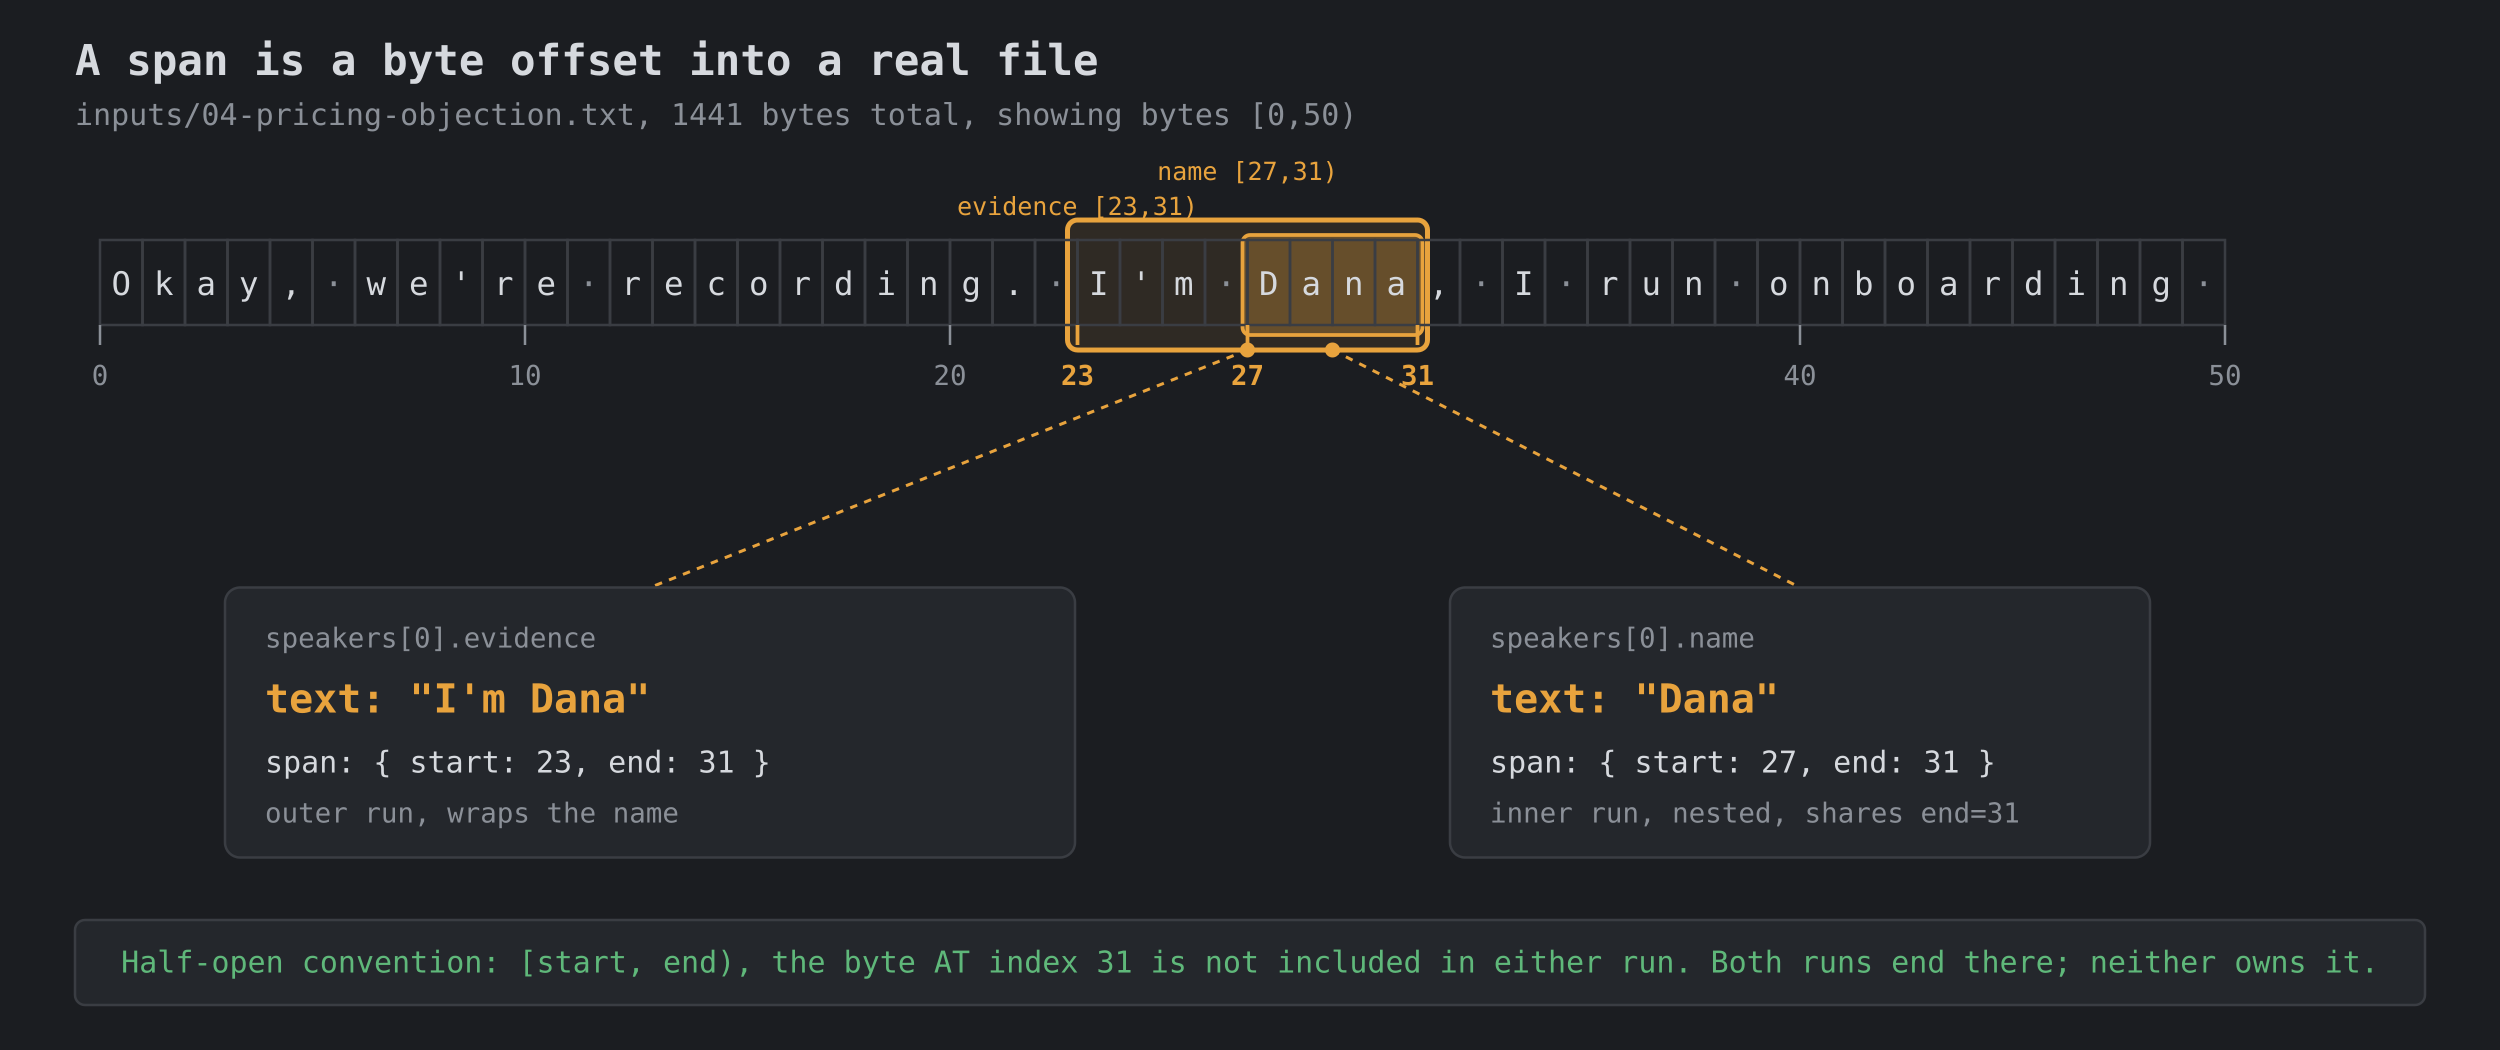
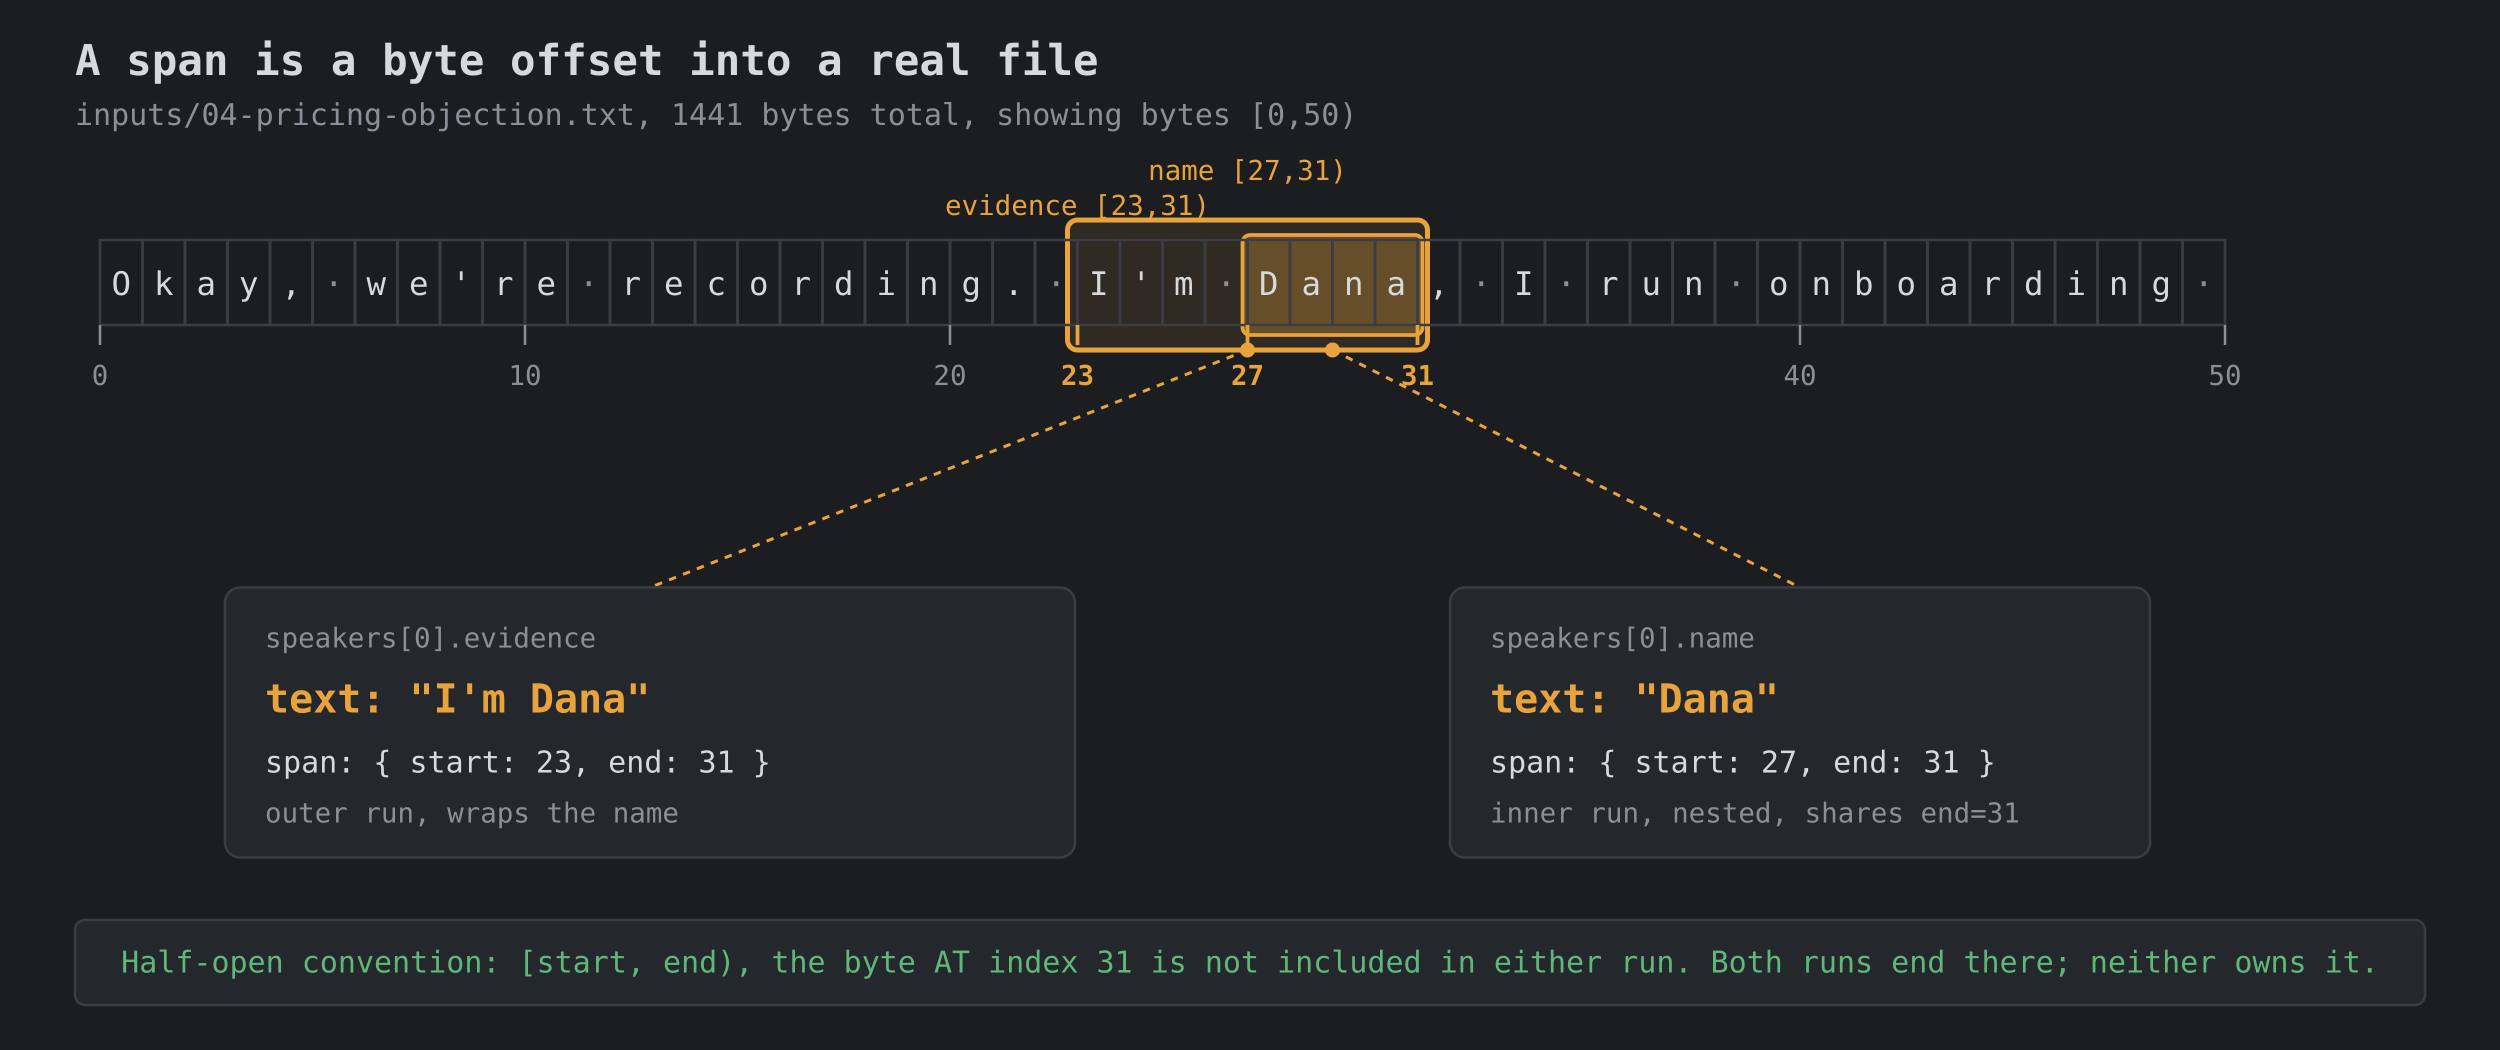
- <svg xmlns="http://www.w3.org/2000/svg" width="1000" height="420" viewBox="0 0 1000 420">
+ <svg xmlns="http://www.w3.org/2000/svg" width="1000" height="420" viewBox="0 0 1000 420" role="img" aria-labelledby="t">
  <rect x="0" y="0" width="1000" height="420" fill="#1b1d21" />
  <text x="30" y="30" font-family="ui-monospace, SFMono-Regular, Menlo, Consolas, monospace" font-size="17" fill="#d6d9de" font-weight="bold">A span is a byte offset into a real file</text>
  <text x="30" y="50" font-family="ui-monospace, SFMono-Regular, Menlo, Consolas, monospace" font-size="12" fill="#8b9098">inputs/04-pricing-objection.txt, 1441 bytes total, showing bytes [0,50)</text>
  <rect x="427" y="88" width="144" height="52" rx="4" fill="#e8a33d" fill-opacity="0.10" stroke="#e8a33d" stroke-width="2" />
  <rect x="497" y="94" width="72" height="40" rx="3" fill="#e8a33d" fill-opacity="0.30" stroke="#e8a33d" stroke-width="1.5" />
  <rect x="40" y="96" width="17" height="34" fill="none" stroke="#3a3d43" stroke-width="1" />
  <text x="48.5" y="118" font-family="ui-monospace, SFMono-Regular, Menlo, Consolas, monospace" font-size="13" fill="#d6d9de" text-anchor="middle">O</text>
  <rect x="57" y="96" width="17" height="34" fill="none" stroke="#3a3d43" stroke-width="1" />
  <text x="65.5" y="118" font-family="ui-monospace, SFMono-Regular, Menlo, Consolas, monospace" font-size="13" fill="#d6d9de" text-anchor="middle">k</text>
  <rect x="74" y="96" width="17" height="34" fill="none" stroke="#3a3d43" stroke-width="1" />
  <text x="82.5" y="118" font-family="ui-monospace, SFMono-Regular, Menlo, Consolas, monospace" font-size="13" fill="#d6d9de" text-anchor="middle">a</text>
  <rect x="91" y="96" width="17" height="34" fill="none" stroke="#3a3d43" stroke-width="1" />
  <text x="99.5" y="118" font-family="ui-monospace, SFMono-Regular, Menlo, Consolas, monospace" font-size="13" fill="#d6d9de" text-anchor="middle">y</text>
  <rect x="108" y="96" width="17" height="34" fill="none" stroke="#3a3d43" stroke-width="1" />
  <text x="116.5" y="118" font-family="ui-monospace, SFMono-Regular, Menlo, Consolas, monospace" font-size="13" fill="#d6d9de" text-anchor="middle">,</text>
  <rect x="125" y="96" width="17" height="34" fill="none" stroke="#3a3d43" stroke-width="1" />
  <text x="133.5" y="118" font-family="ui-monospace, SFMono-Regular, Menlo, Consolas, monospace" font-size="13" fill="#8b9098" text-anchor="middle">·</text>
  <rect x="142" y="96" width="17" height="34" fill="none" stroke="#3a3d43" stroke-width="1" />
  <text x="150.5" y="118" font-family="ui-monospace, SFMono-Regular, Menlo, Consolas, monospace" font-size="13" fill="#d6d9de" text-anchor="middle">w</text>
  <rect x="159" y="96" width="17" height="34" fill="none" stroke="#3a3d43" stroke-width="1" />
  <text x="167.5" y="118" font-family="ui-monospace, SFMono-Regular, Menlo, Consolas, monospace" font-size="13" fill="#d6d9de" text-anchor="middle">e</text>
  <rect x="176" y="96" width="17" height="34" fill="none" stroke="#3a3d43" stroke-width="1" />
  <text x="184.5" y="118" font-family="ui-monospace, SFMono-Regular, Menlo, Consolas, monospace" font-size="13" fill="#d6d9de" text-anchor="middle">'</text>
  <rect x="193" y="96" width="17" height="34" fill="none" stroke="#3a3d43" stroke-width="1" />
  <text x="201.5" y="118" font-family="ui-monospace, SFMono-Regular, Menlo, Consolas, monospace" font-size="13" fill="#d6d9de" text-anchor="middle">r</text>
  <rect x="210" y="96" width="17" height="34" fill="none" stroke="#3a3d43" stroke-width="1" />
  <text x="218.5" y="118" font-family="ui-monospace, SFMono-Regular, Menlo, Consolas, monospace" font-size="13" fill="#d6d9de" text-anchor="middle">e</text>
  <rect x="227" y="96" width="17" height="34" fill="none" stroke="#3a3d43" stroke-width="1" />
  <text x="235.5" y="118" font-family="ui-monospace, SFMono-Regular, Menlo, Consolas, monospace" font-size="13" fill="#8b9098" text-anchor="middle">·</text>
  <rect x="244" y="96" width="17" height="34" fill="none" stroke="#3a3d43" stroke-width="1" />
  <text x="252.5" y="118" font-family="ui-monospace, SFMono-Regular, Menlo, Consolas, monospace" font-size="13" fill="#d6d9de" text-anchor="middle">r</text>
  <rect x="261" y="96" width="17" height="34" fill="none" stroke="#3a3d43" stroke-width="1" />
  <text x="269.5" y="118" font-family="ui-monospace, SFMono-Regular, Menlo, Consolas, monospace" font-size="13" fill="#d6d9de" text-anchor="middle">e</text>
  <rect x="278" y="96" width="17" height="34" fill="none" stroke="#3a3d43" stroke-width="1" />
  <text x="286.5" y="118" font-family="ui-monospace, SFMono-Regular, Menlo, Consolas, monospace" font-size="13" fill="#d6d9de" text-anchor="middle">c</text>
  <rect x="295" y="96" width="17" height="34" fill="none" stroke="#3a3d43" stroke-width="1" />
  <text x="303.5" y="118" font-family="ui-monospace, SFMono-Regular, Menlo, Consolas, monospace" font-size="13" fill="#d6d9de" text-anchor="middle">o</text>
  <rect x="312" y="96" width="17" height="34" fill="none" stroke="#3a3d43" stroke-width="1" />
  <text x="320.5" y="118" font-family="ui-monospace, SFMono-Regular, Menlo, Consolas, monospace" font-size="13" fill="#d6d9de" text-anchor="middle">r</text>
  <rect x="329" y="96" width="17" height="34" fill="none" stroke="#3a3d43" stroke-width="1" />
  <text x="337.5" y="118" font-family="ui-monospace, SFMono-Regular, Menlo, Consolas, monospace" font-size="13" fill="#d6d9de" text-anchor="middle">d</text>
  <rect x="346" y="96" width="17" height="34" fill="none" stroke="#3a3d43" stroke-width="1" />
  <text x="354.5" y="118" font-family="ui-monospace, SFMono-Regular, Menlo, Consolas, monospace" font-size="13" fill="#d6d9de" text-anchor="middle">i</text>
  <rect x="363" y="96" width="17" height="34" fill="none" stroke="#3a3d43" stroke-width="1" />
  <text x="371.5" y="118" font-family="ui-monospace, SFMono-Regular, Menlo, Consolas, monospace" font-size="13" fill="#d6d9de" text-anchor="middle">n</text>
  <rect x="380" y="96" width="17" height="34" fill="none" stroke="#3a3d43" stroke-width="1" />
  <text x="388.5" y="118" font-family="ui-monospace, SFMono-Regular, Menlo, Consolas, monospace" font-size="13" fill="#d6d9de" text-anchor="middle">g</text>
  <rect x="397" y="96" width="17" height="34" fill="none" stroke="#3a3d43" stroke-width="1" />
  <text x="405.5" y="118" font-family="ui-monospace, SFMono-Regular, Menlo, Consolas, monospace" font-size="13" fill="#d6d9de" text-anchor="middle">.</text>
  <rect x="414" y="96" width="17" height="34" fill="none" stroke="#3a3d43" stroke-width="1" />
  <text x="422.5" y="118" font-family="ui-monospace, SFMono-Regular, Menlo, Consolas, monospace" font-size="13" fill="#8b9098" text-anchor="middle">·</text>
  <rect x="431" y="96" width="17" height="34" fill="none" stroke="#3a3d43" stroke-width="1" />
  <text x="439.5" y="118" font-family="ui-monospace, SFMono-Regular, Menlo, Consolas, monospace" font-size="13" fill="#d6d9de" text-anchor="middle">I</text>
  <rect x="448" y="96" width="17" height="34" fill="none" stroke="#3a3d43" stroke-width="1" />
  <text x="456.5" y="118" font-family="ui-monospace, SFMono-Regular, Menlo, Consolas, monospace" font-size="13" fill="#d6d9de" text-anchor="middle">'</text>
  <rect x="465" y="96" width="17" height="34" fill="none" stroke="#3a3d43" stroke-width="1" />
  <text x="473.5" y="118" font-family="ui-monospace, SFMono-Regular, Menlo, Consolas, monospace" font-size="13" fill="#d6d9de" text-anchor="middle">m</text>
  <rect x="482" y="96" width="17" height="34" fill="none" stroke="#3a3d43" stroke-width="1" />
  <text x="490.5" y="118" font-family="ui-monospace, SFMono-Regular, Menlo, Consolas, monospace" font-size="13" fill="#8b9098" text-anchor="middle">·</text>
  <rect x="499" y="96" width="17" height="34" fill="none" stroke="#3a3d43" stroke-width="1" />
  <text x="507.5" y="118" font-family="ui-monospace, SFMono-Regular, Menlo, Consolas, monospace" font-size="13" fill="#d6d9de" text-anchor="middle">D</text>
  <rect x="516" y="96" width="17" height="34" fill="none" stroke="#3a3d43" stroke-width="1" />
  <text x="524.5" y="118" font-family="ui-monospace, SFMono-Regular, Menlo, Consolas, monospace" font-size="13" fill="#d6d9de" text-anchor="middle">a</text>
  <rect x="533" y="96" width="17" height="34" fill="none" stroke="#3a3d43" stroke-width="1" />
  <text x="541.5" y="118" font-family="ui-monospace, SFMono-Regular, Menlo, Consolas, monospace" font-size="13" fill="#d6d9de" text-anchor="middle">n</text>
  <rect x="550" y="96" width="17" height="34" fill="none" stroke="#3a3d43" stroke-width="1" />
  <text x="558.5" y="118" font-family="ui-monospace, SFMono-Regular, Menlo, Consolas, monospace" font-size="13" fill="#d6d9de" text-anchor="middle">a</text>
  <rect x="567" y="96" width="17" height="34" fill="none" stroke="#3a3d43" stroke-width="1" />
  <text x="575.5" y="118" font-family="ui-monospace, SFMono-Regular, Menlo, Consolas, monospace" font-size="13" fill="#d6d9de" text-anchor="middle">,</text>
  <rect x="584" y="96" width="17" height="34" fill="none" stroke="#3a3d43" stroke-width="1" />
  <text x="592.5" y="118" font-family="ui-monospace, SFMono-Regular, Menlo, Consolas, monospace" font-size="13" fill="#8b9098" text-anchor="middle">·</text>
  <rect x="601" y="96" width="17" height="34" fill="none" stroke="#3a3d43" stroke-width="1" />
  <text x="609.5" y="118" font-family="ui-monospace, SFMono-Regular, Menlo, Consolas, monospace" font-size="13" fill="#d6d9de" text-anchor="middle">I</text>
  <rect x="618" y="96" width="17" height="34" fill="none" stroke="#3a3d43" stroke-width="1" />
  <text x="626.5" y="118" font-family="ui-monospace, SFMono-Regular, Menlo, Consolas, monospace" font-size="13" fill="#8b9098" text-anchor="middle">·</text>
  <rect x="635" y="96" width="17" height="34" fill="none" stroke="#3a3d43" stroke-width="1" />
  <text x="643.5" y="118" font-family="ui-monospace, SFMono-Regular, Menlo, Consolas, monospace" font-size="13" fill="#d6d9de" text-anchor="middle">r</text>
  <rect x="652" y="96" width="17" height="34" fill="none" stroke="#3a3d43" stroke-width="1" />
  <text x="660.5" y="118" font-family="ui-monospace, SFMono-Regular, Menlo, Consolas, monospace" font-size="13" fill="#d6d9de" text-anchor="middle">u</text>
  <rect x="669" y="96" width="17" height="34" fill="none" stroke="#3a3d43" stroke-width="1" />
  <text x="677.5" y="118" font-family="ui-monospace, SFMono-Regular, Menlo, Consolas, monospace" font-size="13" fill="#d6d9de" text-anchor="middle">n</text>
  <rect x="686" y="96" width="17" height="34" fill="none" stroke="#3a3d43" stroke-width="1" />
  <text x="694.5" y="118" font-family="ui-monospace, SFMono-Regular, Menlo, Consolas, monospace" font-size="13" fill="#8b9098" text-anchor="middle">·</text>
  <rect x="703" y="96" width="17" height="34" fill="none" stroke="#3a3d43" stroke-width="1" />
  <text x="711.5" y="118" font-family="ui-monospace, SFMono-Regular, Menlo, Consolas, monospace" font-size="13" fill="#d6d9de" text-anchor="middle">o</text>
  <rect x="720" y="96" width="17" height="34" fill="none" stroke="#3a3d43" stroke-width="1" />
  <text x="728.5" y="118" font-family="ui-monospace, SFMono-Regular, Menlo, Consolas, monospace" font-size="13" fill="#d6d9de" text-anchor="middle">n</text>
  <rect x="737" y="96" width="17" height="34" fill="none" stroke="#3a3d43" stroke-width="1" />
  <text x="745.5" y="118" font-family="ui-monospace, SFMono-Regular, Menlo, Consolas, monospace" font-size="13" fill="#d6d9de" text-anchor="middle">b</text>
  <rect x="754" y="96" width="17" height="34" fill="none" stroke="#3a3d43" stroke-width="1" />
  <text x="762.5" y="118" font-family="ui-monospace, SFMono-Regular, Menlo, Consolas, monospace" font-size="13" fill="#d6d9de" text-anchor="middle">o</text>
  <rect x="771" y="96" width="17" height="34" fill="none" stroke="#3a3d43" stroke-width="1" />
  <text x="779.5" y="118" font-family="ui-monospace, SFMono-Regular, Menlo, Consolas, monospace" font-size="13" fill="#d6d9de" text-anchor="middle">a</text>
  <rect x="788" y="96" width="17" height="34" fill="none" stroke="#3a3d43" stroke-width="1" />
  <text x="796.5" y="118" font-family="ui-monospace, SFMono-Regular, Menlo, Consolas, monospace" font-size="13" fill="#d6d9de" text-anchor="middle">r</text>
  <rect x="805" y="96" width="17" height="34" fill="none" stroke="#3a3d43" stroke-width="1" />
  <text x="813.5" y="118" font-family="ui-monospace, SFMono-Regular, Menlo, Consolas, monospace" font-size="13" fill="#d6d9de" text-anchor="middle">d</text>
  <rect x="822" y="96" width="17" height="34" fill="none" stroke="#3a3d43" stroke-width="1" />
  <text x="830.5" y="118" font-family="ui-monospace, SFMono-Regular, Menlo, Consolas, monospace" font-size="13" fill="#d6d9de" text-anchor="middle">i</text>
  <rect x="839" y="96" width="17" height="34" fill="none" stroke="#3a3d43" stroke-width="1" />
  <text x="847.5" y="118" font-family="ui-monospace, SFMono-Regular, Menlo, Consolas, monospace" font-size="13" fill="#d6d9de" text-anchor="middle">n</text>
  <rect x="856" y="96" width="17" height="34" fill="none" stroke="#3a3d43" stroke-width="1" />
  <text x="864.5" y="118" font-family="ui-monospace, SFMono-Regular, Menlo, Consolas, monospace" font-size="13" fill="#d6d9de" text-anchor="middle">g</text>
  <rect x="873" y="96" width="17" height="34" fill="none" stroke="#3a3d43" stroke-width="1" />
  <text x="881.5" y="118" font-family="ui-monospace, SFMono-Regular, Menlo, Consolas, monospace" font-size="13" fill="#8b9098" text-anchor="middle">·</text>
  <line x1="40" y1="130" x2="40" y2="138" stroke="#8b9098" stroke-width="1" />
  <text x="40" y="154" font-family="ui-monospace, SFMono-Regular, Menlo, Consolas, monospace" font-size="11" fill="#8b9098" text-anchor="middle" font-weight="normal">0</text>
  <line x1="210" y1="130" x2="210" y2="138" stroke="#8b9098" stroke-width="1" />
  <text x="210" y="154" font-family="ui-monospace, SFMono-Regular, Menlo, Consolas, monospace" font-size="11" fill="#8b9098" text-anchor="middle" font-weight="normal">10</text>
  <line x1="380" y1="130" x2="380" y2="138" stroke="#8b9098" stroke-width="1" />
  <text x="380" y="154" font-family="ui-monospace, SFMono-Regular, Menlo, Consolas, monospace" font-size="11" fill="#8b9098" text-anchor="middle" font-weight="normal">20</text>
  <line x1="431" y1="130" x2="431" y2="138" stroke="#e8a33d" stroke-width="1.5" />
  <text x="431" y="154" font-family="ui-monospace, SFMono-Regular, Menlo, Consolas, monospace" font-size="11" fill="#e8a33d" text-anchor="middle" font-weight="bold">23</text>
  <line x1="499" y1="130" x2="499" y2="138" stroke="#e8a33d" stroke-width="1.5" />
  <text x="499" y="154" font-family="ui-monospace, SFMono-Regular, Menlo, Consolas, monospace" font-size="11" fill="#e8a33d" text-anchor="middle" font-weight="bold">27</text>
  <line x1="567" y1="130" x2="567" y2="138" stroke="#e8a33d" stroke-width="1.5" />
  <text x="567" y="154" font-family="ui-monospace, SFMono-Regular, Menlo, Consolas, monospace" font-size="11" fill="#e8a33d" text-anchor="middle" font-weight="bold">31</text>
  <line x1="720" y1="130" x2="720" y2="138" stroke="#8b9098" stroke-width="1" />
  <text x="720" y="154" font-family="ui-monospace, SFMono-Regular, Menlo, Consolas, monospace" font-size="11" fill="#8b9098" text-anchor="middle" font-weight="normal">40</text>
  <line x1="890" y1="130" x2="890" y2="138" stroke="#8b9098" stroke-width="1" />
  <text x="890" y="154" font-family="ui-monospace, SFMono-Regular, Menlo, Consolas, monospace" font-size="11" fill="#8b9098" text-anchor="middle" font-weight="normal">50</text>
-   <text x="431" y="86" font-family="ui-monospace, SFMono-Regular, Menlo, Consolas, monospace" font-size="10" fill="#e8a33d" text-anchor="middle">evidence [23,31)</text>
-   <text x="499" y="72" font-family="ui-monospace, SFMono-Regular, Menlo, Consolas, monospace" font-size="10" fill="#e8a33d" text-anchor="middle">name [27,31)</text>
+   <text x="431" y="86" font-family="ui-monospace, SFMono-Regular, Menlo, Consolas, monospace" font-size="11" fill="#e8a33d" text-anchor="middle">evidence [23,31)</text>
+   <text x="499" y="72" font-family="ui-monospace, SFMono-Regular, Menlo, Consolas, monospace" font-size="11" fill="#e8a33d" text-anchor="middle">name [27,31)</text>
  <line x1="499" y1="140" x2="260" y2="235" stroke="#e8a33d" stroke-width="1.2" stroke-dasharray="3,3" />
  <circle cx="499" cy="140" r="3" fill="#e8a33d" />
  <line x1="533" y1="140" x2="720" y2="235" stroke="#e8a33d" stroke-width="1.2" stroke-dasharray="3,3" />
  <circle cx="533" cy="140" r="3" fill="#e8a33d" />
  <rect x="90" y="235" width="340" height="108" rx="6" fill="#24272c" stroke="#3a3d43" stroke-width="1" />
  <text x="106" y="259" font-family="ui-monospace, SFMono-Regular, Menlo, Consolas, monospace" font-size="11" fill="#8b9098">speakers[0].evidence</text>
  <text x="106" y="285" font-family="ui-monospace, SFMono-Regular, Menlo, Consolas, monospace" font-size="16" fill="#e8a33d" font-weight="bold">text: "I'm Dana"</text>
  <text x="106" y="309" font-family="ui-monospace, SFMono-Regular, Menlo, Consolas, monospace" font-size="12" fill="#d6d9de">span: { start: 23, end: 31 }</text>
  <text x="106" y="329" font-family="ui-monospace, SFMono-Regular, Menlo, Consolas, monospace" font-size="11" fill="#8b9098">outer run, wraps the name</text>
  <rect x="580" y="235" width="280" height="108" rx="6" fill="#24272c" stroke="#3a3d43" stroke-width="1" />
  <text x="596" y="259" font-family="ui-monospace, SFMono-Regular, Menlo, Consolas, monospace" font-size="11" fill="#8b9098">speakers[0].name</text>
  <text x="596" y="285" font-family="ui-monospace, SFMono-Regular, Menlo, Consolas, monospace" font-size="16" fill="#e8a33d" font-weight="bold">text: "Dana"</text>
  <text x="596" y="309" font-family="ui-monospace, SFMono-Regular, Menlo, Consolas, monospace" font-size="12" fill="#d6d9de">span: { start: 27, end: 31 }</text>
  <text x="596" y="329" font-family="ui-monospace, SFMono-Regular, Menlo, Consolas, monospace" font-size="11" fill="#8b9098">inner run, nested, shares end=31</text>
  <rect x="30" y="368" width="940" height="34" rx="4" fill="#24272c" stroke="#3a3d43" stroke-width="1" />
  <text x="500" y="389" font-family="ui-monospace, SFMono-Regular, Menlo, Consolas, monospace" font-size="12" fill="#5fb87a" text-anchor="middle">Half-open convention: [start, end), the byte AT index 31 is not included in either run. Both runs end there; neither owns it.</text>
</svg>
